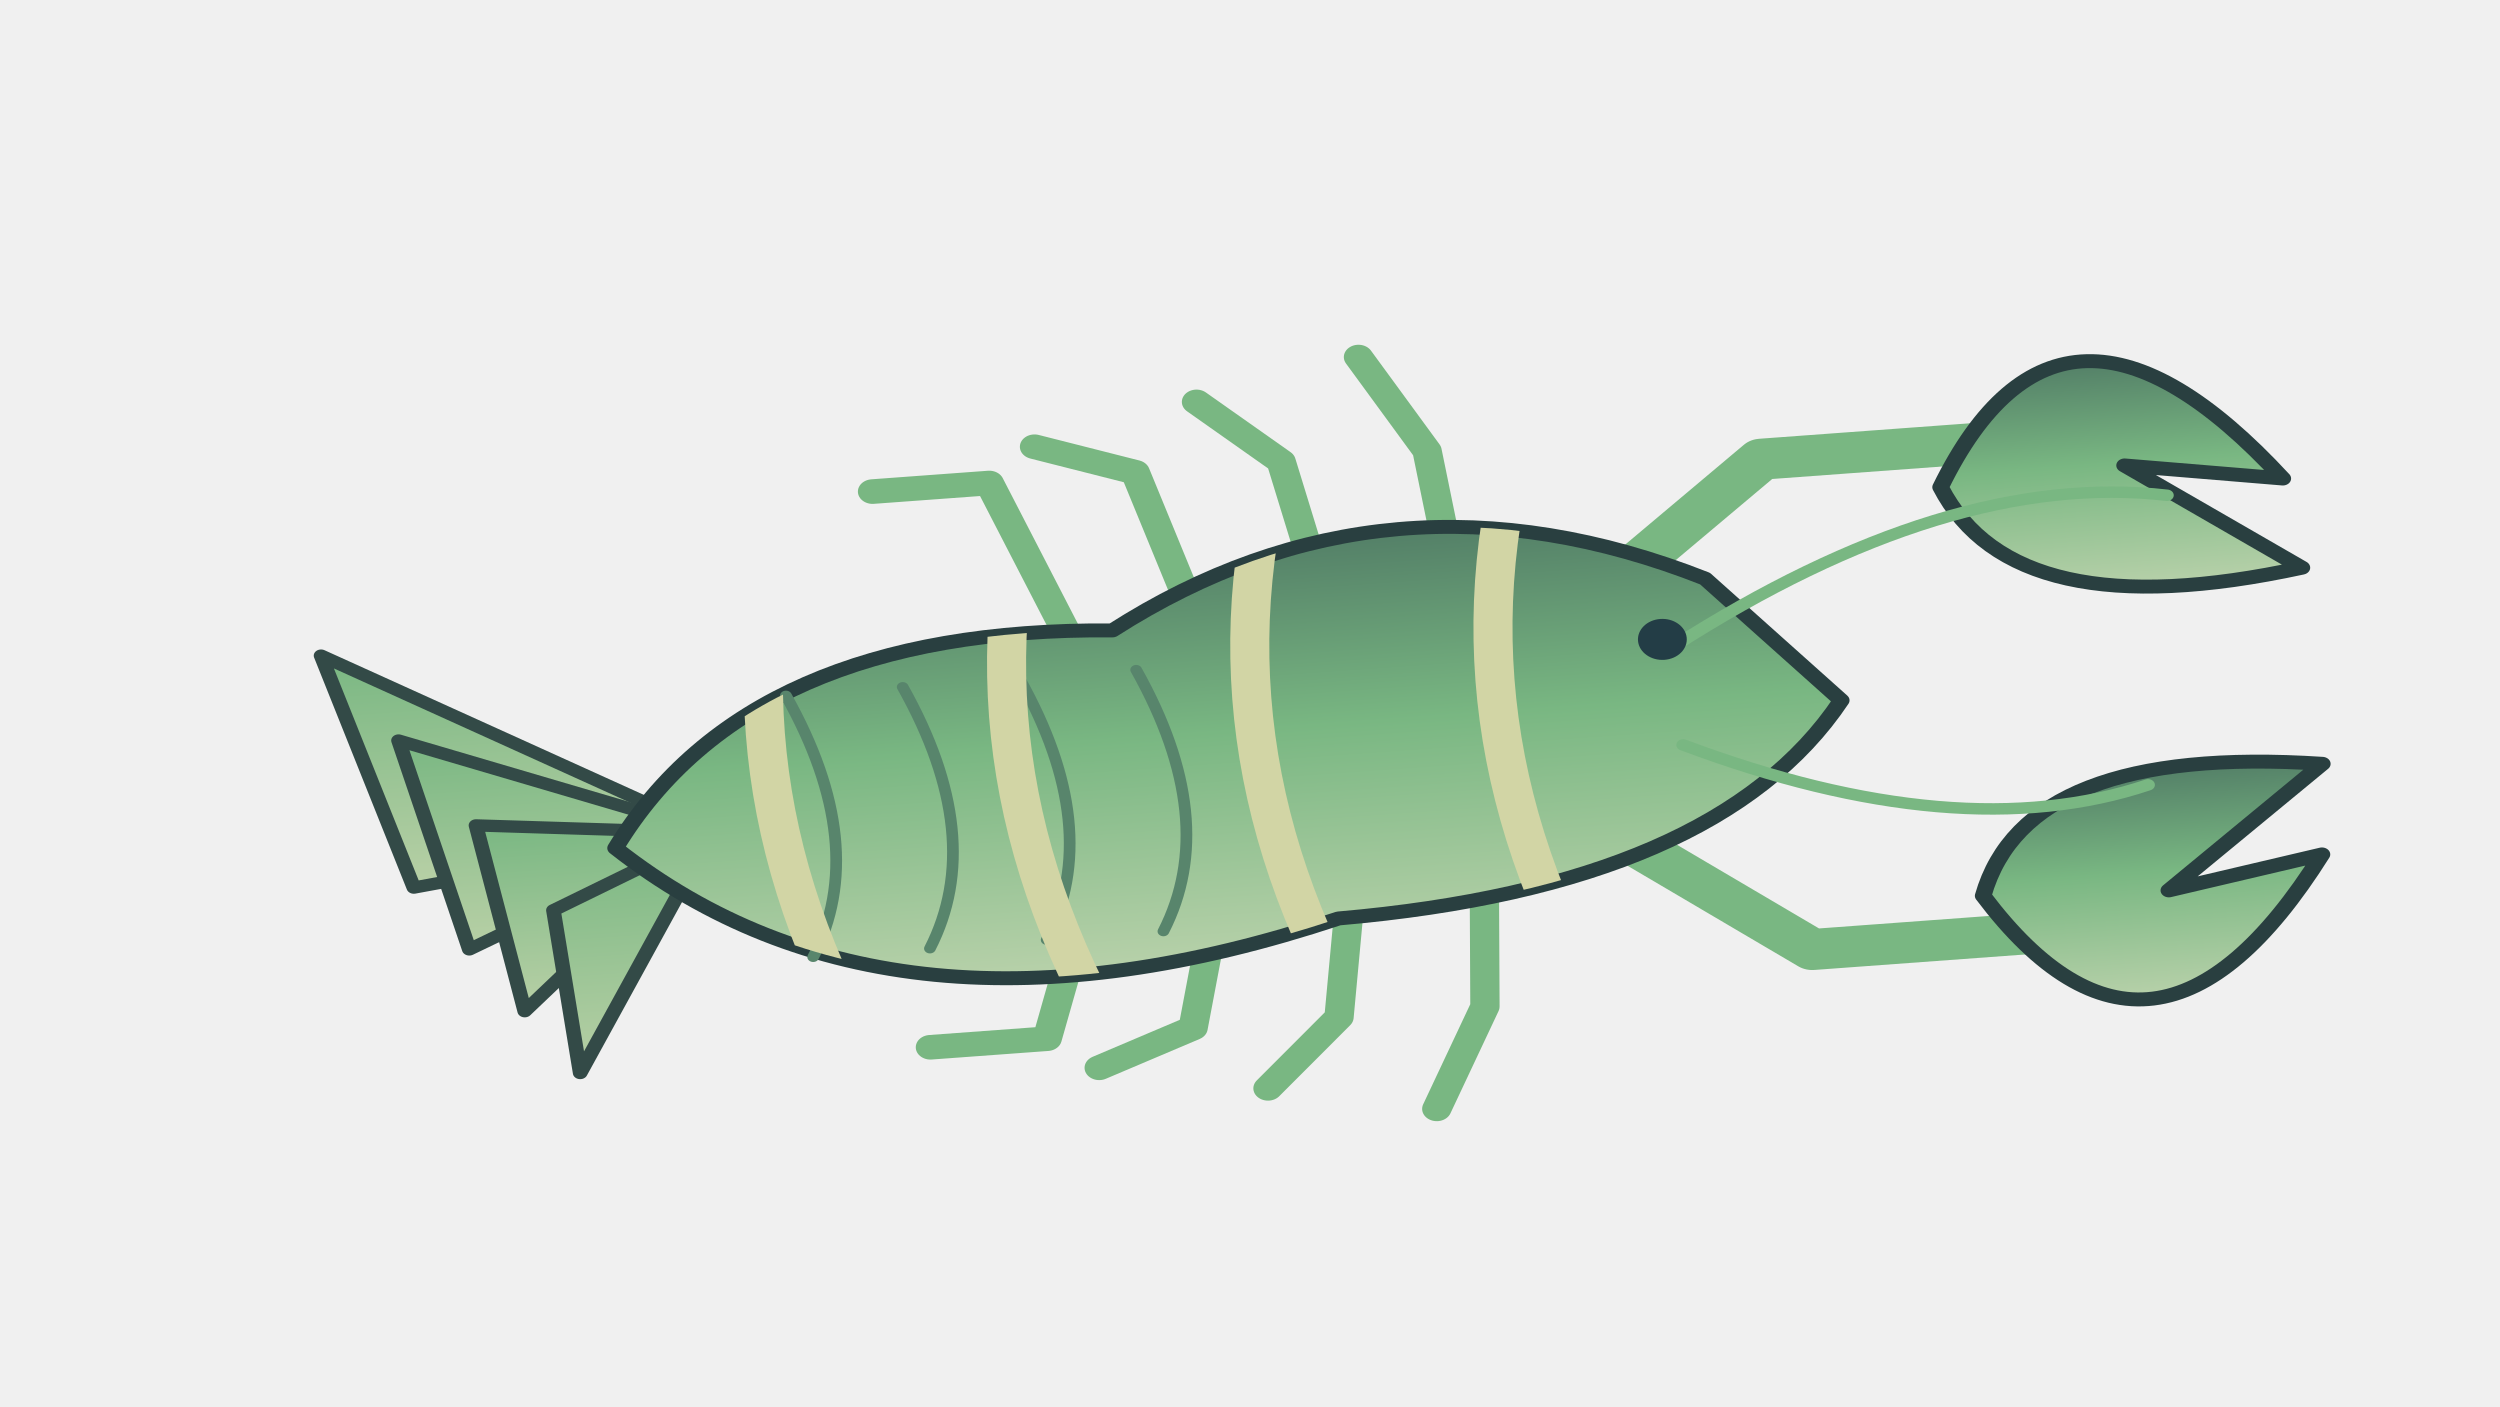
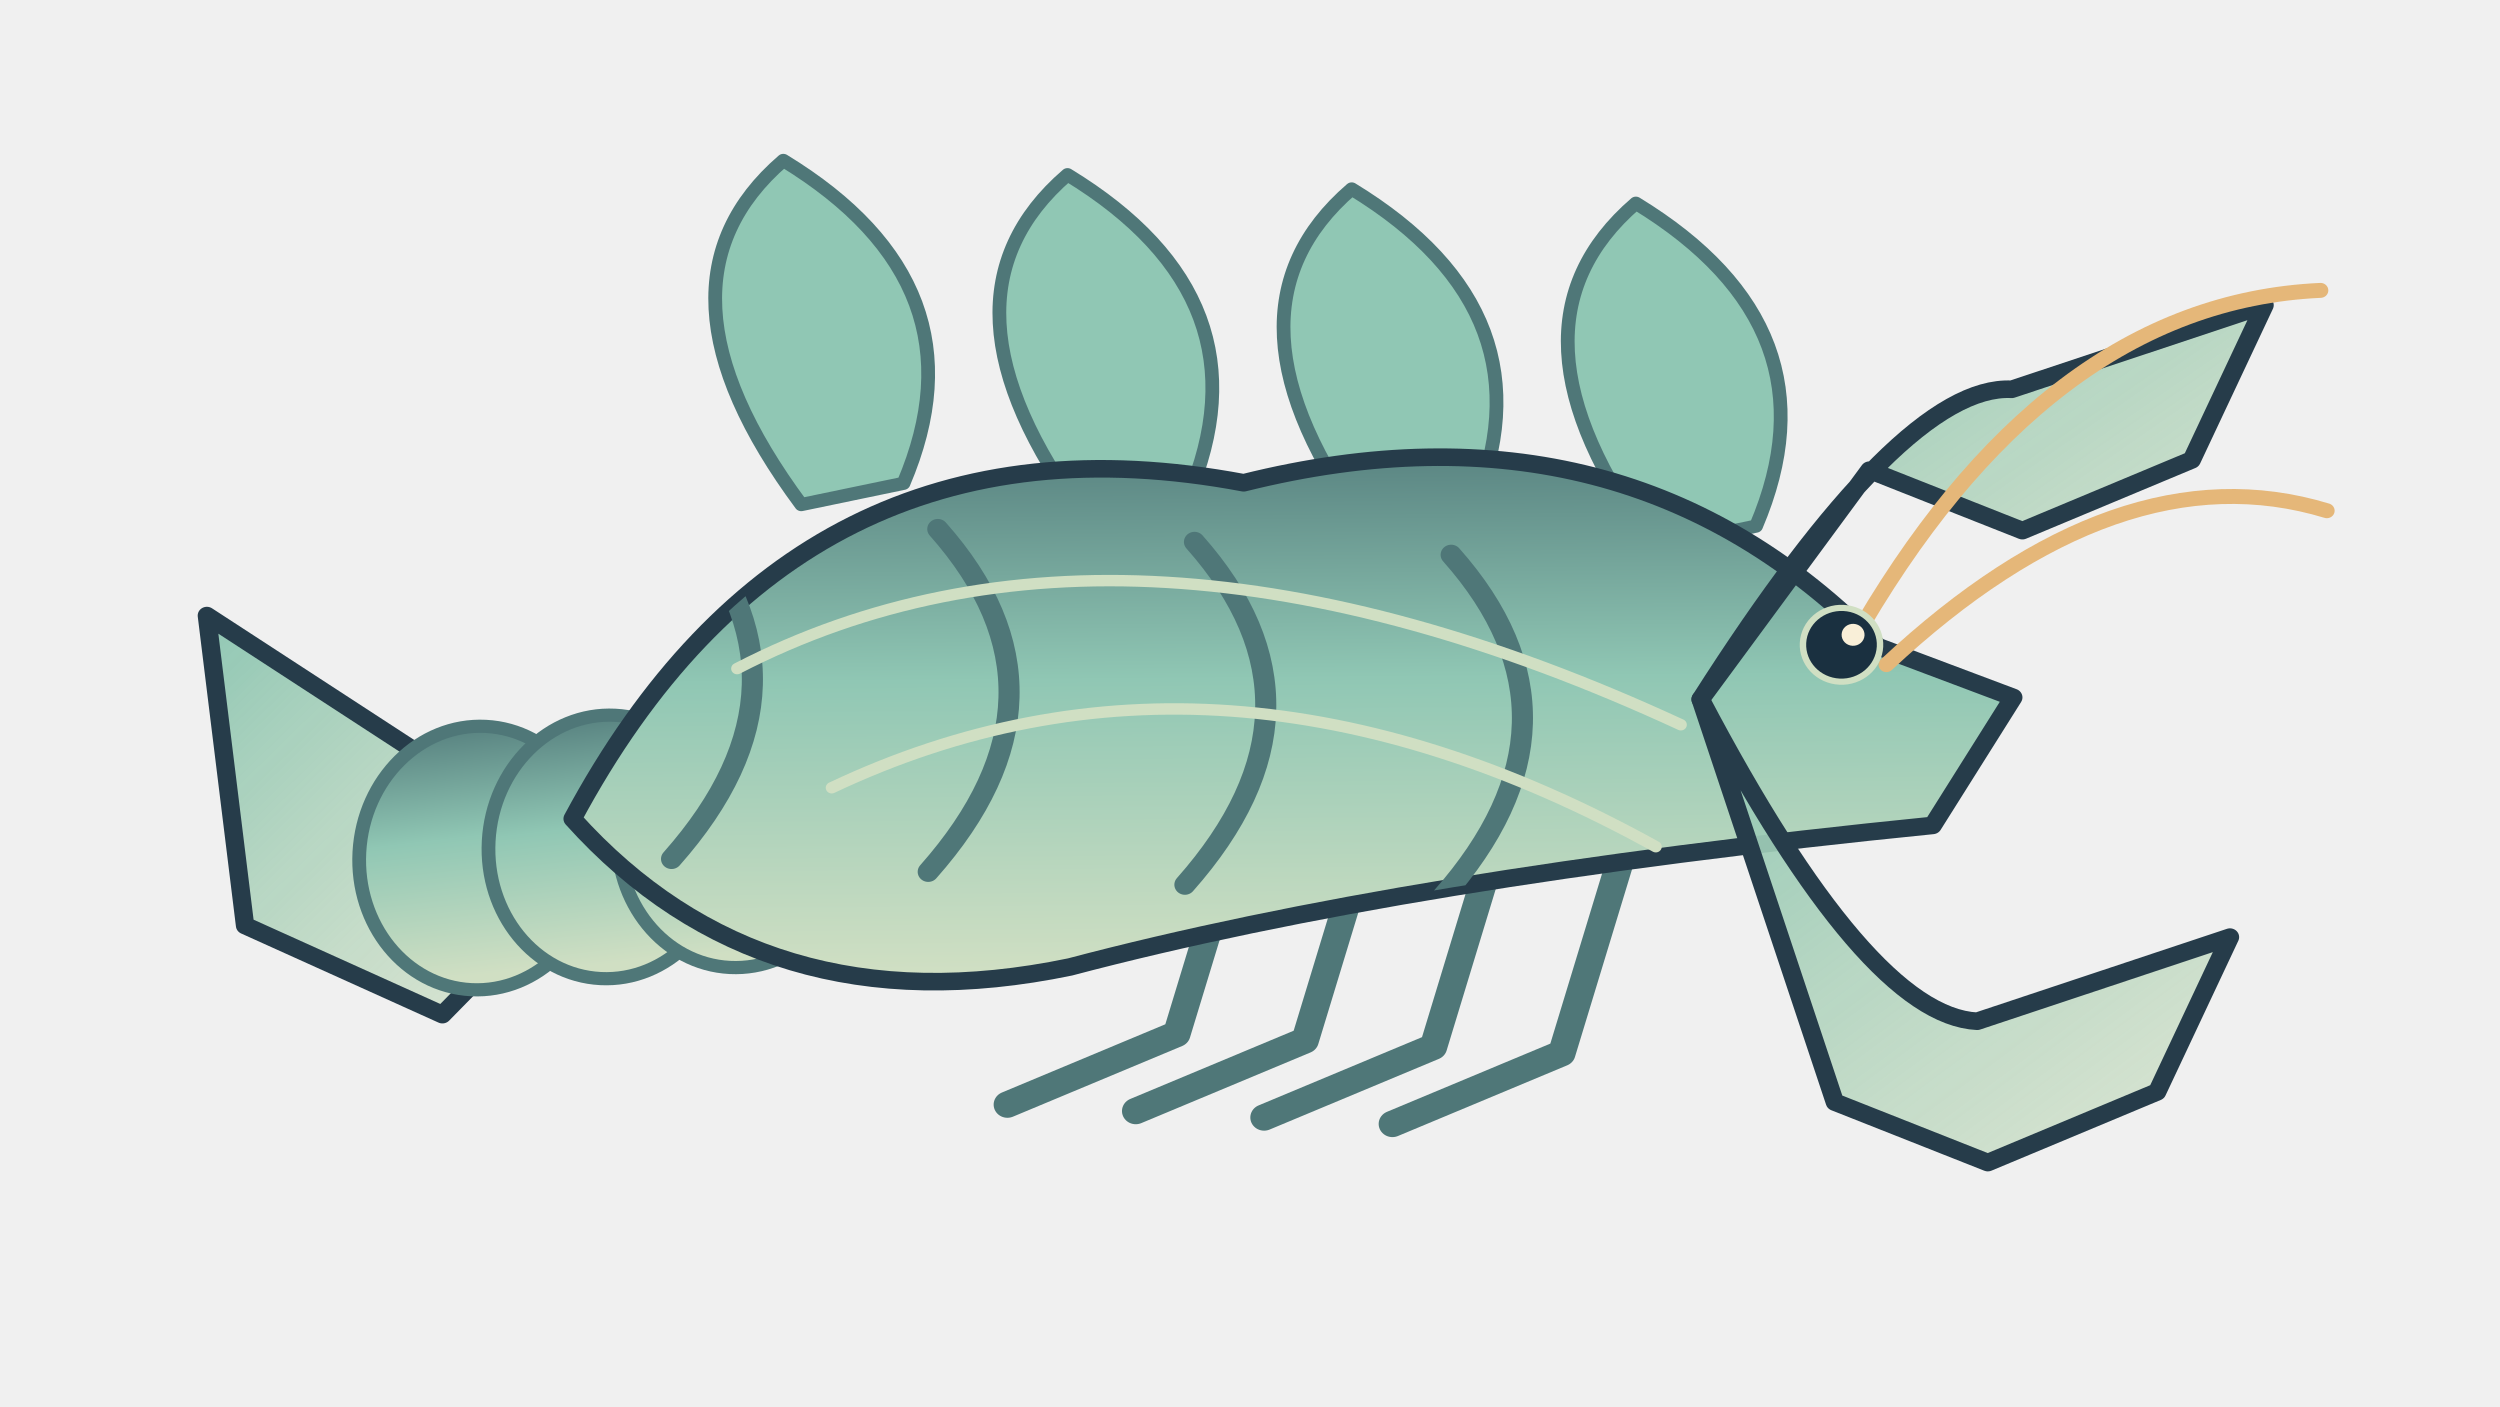
<svg xmlns="http://www.w3.org/2000/svg" width="256" height="144" viewBox="0 0 256 144">
  <defs>
-     <linearGradient id="body" x2="0" y2="1">
-       <stop stop-color="#537f67" />
-       <stop offset=".45" stop-color="#79b782" />
-       <stop offset="1" stop-color="#b8d1aa" />
+     <linearGradient id="body" x1="0" y1="0" x2=".15" y2="1">
+       <stop stop-color="#4f7778" />
+       <stop offset=".48" stop-color="#90c7b4" />
+       <stop offset="1" stop-color="#d0dfc3" />
    </linearGradient>
-     <linearGradient id="fin" x2="0" y2="1">
-       <stop stop-color="#79b782" />
-       <stop offset="1" stop-color="#b8d0a6" />
+     <linearGradient id="fin" x1="0" y1="0" x2="1" y2="1">
+       <stop stop-color="#90c7b4" />
+       <stop offset="1" stop-color="#d0dfc3" stop-opacity=".65" />
    </linearGradient>
-     <clipPath id="bodyclip">
-       <path d="M 62 81 Q 78 55.4 115 59 Q 145.0 40 176 58 L 188.6 74 Q 174 95.4 135 96 Q 88 110 62 81Z" />
+   </defs>
+   <defs>
+     <clipPath id="clip">
+       <path d="M55 89 Q77 40 126 47 Q167 34 196 62 L211 67 L203 82 Q146 91 110 103 Q77 112 55 89Z" fill="#fff" stroke="none" stroke-width="0" stroke-linejoin="round" stroke-linecap="round" />
    </clipPath>
  </defs>
-   <g transform="translate(0 14) scale(1 .84) rotate(-5 128 72)">
-     <path d="M 112 64 L 104 40 L 92 40" fill="none" stroke="#79b782" stroke-width="3" stroke-linejoin="round" stroke-linecap="round" />
-     <path d="M 125 64 L 119 40 L 109 36" fill="none" stroke="#79b782" stroke-width="3" stroke-linejoin="round" stroke-linecap="round" />
-     <path d="M 138 64 L 134 40 L 126 32" fill="none" stroke="#79b782" stroke-width="3" stroke-linejoin="round" stroke-linecap="round" />
-     <path d="M 151 64 L 149 40 L 143 28" fill="none" stroke="#79b782" stroke-width="3" stroke-linejoin="round" stroke-linecap="round" />
-     <path d="M 158 65 L 183 44 L 211 44" fill="none" stroke="#79b782" stroke-width="5" stroke-linejoin="round" stroke-linecap="round" />
-     <path d="M 201 49 Q 216 20 236 51 L 220 48 L 237 62 Q 207 67 201 49Z" fill="url(#body)" stroke="#293f40" stroke-width="1.7" stroke-linejoin="round" stroke-linecap="round" />
-     <path d="M 112 84 L 104 108 L 92 108" fill="none" stroke="#79b782" stroke-width="3" stroke-linejoin="round" stroke-linecap="round" />
-     <path d="M 125 84 L 119 108 L 109 112" fill="none" stroke="#79b782" stroke-width="3" stroke-linejoin="round" stroke-linecap="round" />
-     <path d="M 138 84 L 134 108 L 126 116" fill="none" stroke="#79b782" stroke-width="3" stroke-linejoin="round" stroke-linecap="round" />
-     <path d="M 151 84 L 149 108 L 143 120" fill="none" stroke="#79b782" stroke-width="3" stroke-linejoin="round" stroke-linecap="round" />
-     <path d="M 158 83 L 183 104 L 211 104" fill="none" stroke="#79b782" stroke-width="5" stroke-linejoin="round" stroke-linecap="round" />
-     <path d="M 201 99 Q 216 128 236 97 L 220 100 L 237 86 Q 207 81 201 99Z" fill="url(#body)" stroke="#293f40" stroke-width="1.7" stroke-linejoin="round" stroke-linecap="round" />
-     <path d="M72.00 80.00 L34.00 55.00 L41.00 84.00Z" fill="url(#fin)" stroke="#334a47" stroke-width="1.5" stroke-linejoin="round" stroke-linecap="round" />
-     <path d="M72.00 80.00 L41.00 66.00 L46.00 92.00Z" fill="url(#fin)" stroke="#334a47" stroke-width="1.5" stroke-linejoin="round" stroke-linecap="round" />
-     <path d="M72.00 80.00 L48.00 77.00 L51.00 100.00Z" fill="url(#fin)" stroke="#334a47" stroke-width="1.5" stroke-linejoin="round" stroke-linecap="round" />
-     <path d="M72.00 80.00 L55.00 88.00 L56.00 108.00Z" fill="url(#fin)" stroke="#334a47" stroke-width="1.5" stroke-linejoin="round" stroke-linecap="round" />
-     <path d="M 62 81 Q 78 55.4 115 59 Q 145.0 40 176 58 L 188.6 74 Q 174 95.4 135 96 Q 88 110 62 81Z" fill="url(#body)" stroke="#293f40" stroke-width="1.7" stroke-linejoin="round" stroke-linecap="round" />
-     <path d="M 81 64 Q 88 83 81 96" fill="none" stroke="#58856c" stroke-width="1.2" stroke-linejoin="round" stroke-linecap="round" />
-     <path d="M 93 64 Q 100 83 93 96" fill="none" stroke="#58856c" stroke-width="1.2" stroke-linejoin="round" stroke-linecap="round" />
-     <path d="M 105 64 Q 112 83 105 96" fill="none" stroke="#58856c" stroke-width="1.2" stroke-linejoin="round" stroke-linecap="round" />
-     <path d="M 117 64 Q 124 83 117 96" fill="none" stroke="#58856c" stroke-width="1.2" stroke-linejoin="round" stroke-linecap="round" />
-     <path d="M 172 66 Q 202 47 224 52 M 172 78 Q 199 93 219 87" fill="none" stroke="#79b782" stroke-width="1.4" stroke-linejoin="round" stroke-linecap="round" />
-     <circle cx="171.00" cy="65.00" r="2.50" fill="#233d46" />
-     <g clip-path="url(#bodyclip)" stroke="#d2d5a5" stroke-width="4">
-       <path d="M85 35 Q71 73 87 112" fill="none" />
-       <path d="M110 35 Q96 73 112 112" fill="none" />
-       <path d="M135 35 Q121 73 137 112" fill="none" />
-       <path d="M160 35 Q146 73 162 112" fill="none" />
-     </g>
+   <g transform="translate(128 72) scale(.94 .90) rotate(3) translate(-128 -72)">
+     <path d="M47 88 L14 68 L20 103 L42 112 L53 99Z" fill="url(#fin)" stroke="#263c4a" stroke-width="2" stroke-linejoin="round" stroke-linecap="round" />
+     <path d="M130 76 l-8 34 l-18 9" fill="none" stroke="#4f7778" stroke-width="3" stroke-linejoin="round" stroke-linecap="round" />
+     <path d="M144 76 l-8 34 l-18 9" fill="none" stroke="#4f7778" stroke-width="3" stroke-linejoin="round" stroke-linecap="round" />
+     <path d="M158 76 l-8 34 l-18 9" fill="none" stroke="#4f7778" stroke-width="3" stroke-linejoin="round" stroke-linecap="round" />
+     <path d="M172 76 l-8 34 l-18 9" fill="none" stroke="#4f7778" stroke-width="3" stroke-linejoin="round" stroke-linecap="round" />
+     <path d="M78 52 q-19 -24 -4 -39 q23 13 15 36Z" fill="#90c7b4" stroke="#4f7778" stroke-width="1.5" stroke-linejoin="round" stroke-linecap="round" />
+     <path d="M109 52 q-19 -24 -4 -39 q23 13 15 36Z" fill="#90c7b4" stroke="#4f7778" stroke-width="1.5" stroke-linejoin="round" stroke-linecap="round" />
+     <path d="M140 52 q-19 -24 -4 -39 q23 13 15 36Z" fill="#90c7b4" stroke="#4f7778" stroke-width="1.5" stroke-linejoin="round" stroke-linecap="round" />
+     <path d="M171 52 q-19 -24 -4 -39 q23 13 15 36Z" fill="#90c7b4" stroke="#4f7778" stroke-width="1.5" stroke-linejoin="round" stroke-linecap="round" />
+     <ellipse cx="45.00" cy="94.00" rx="13.00" ry="15.00" fill="url(#body)" stroke="#4f7778" stroke-width="1.5" />
+     <ellipse cx="59.00" cy="92.00" rx="13.00" ry="15.00" fill="url(#body)" stroke="#4f7778" stroke-width="1.5" />
+     <ellipse cx="73.00" cy="90.00" rx="13.00" ry="15.00" fill="url(#body)" stroke="#4f7778" stroke-width="1.5" />
+     <ellipse cx="87.00" cy="88.00" rx="13.00" ry="15.00" fill="url(#body)" stroke="#4f7778" stroke-width="1.5" />
+     <ellipse cx="101.00" cy="86.00" rx="13.00" ry="15.00" fill="url(#body)" stroke="#4f7778" stroke-width="1.5" />
+     <path d="M55 89 Q77 40 126 47 Q167 34 196 62 L211 67 L203 82 Q146 91 110 103 Q77 112 55 89Z" fill="url(#body)" stroke="#263c4a" stroke-width="2" stroke-linejoin="round" stroke-linecap="round" />
+     <path d="M177 69 Q197 32 209 32 L236 21 L229 39 L211 48 L194 42 Z" fill="url(#fin)" stroke="#263c4a" stroke-width="2" stroke-linejoin="round" stroke-linecap="round" />
+     <path d="M177 69 Q197 104 209 104 L236 93 L229 111 L211 120 L194 114 Z" fill="url(#fin)" stroke="#263c4a" stroke-width="2" stroke-linejoin="round" stroke-linecap="round" />
+     <path d="M193 62 Q212 22 242 19 M197 64 Q221 38 244 44" fill="none" stroke="#e5b779" stroke-width="1.7" stroke-linejoin="round" stroke-linecap="round" />
+     <path d="M65 54 Q82 72 66 93" fill="none" stroke="#4f7778" stroke-width="2.3" stroke-linejoin="round" stroke-linecap="round" clip-path="url(#clip)" />
+     <path d="M93 54 Q110 72 94 93" fill="none" stroke="#4f7778" stroke-width="2.3" stroke-linejoin="round" stroke-linecap="round" clip-path="url(#clip)" />
+     <path d="M121 54 Q138 72 122 93" fill="none" stroke="#4f7778" stroke-width="2.3" stroke-linejoin="round" stroke-linecap="round" clip-path="url(#clip)" />
+     <path d="M149 54 Q166 72 150 93" fill="none" stroke="#4f7778" stroke-width="2.3" stroke-linejoin="round" stroke-linecap="round" clip-path="url(#clip)" />
+     <path d="M72 71 Q113 46 175 72 M83 84 Q124 61 173 86" fill="none" stroke="#d0dfc3" stroke-width="1.3" stroke-linejoin="round" stroke-linecap="round" clip-path="url(#clip)" />
+     <circle cx="192.00" cy="62.00" r="4.20" fill="#1a3040" stroke="#d0dfc3" stroke-width="0.7" />
+     <circle cx="193.20" cy="60.80" r="1.25" fill="#f9efd8" stroke="none" stroke-width="0" />
  </g>
</svg>
